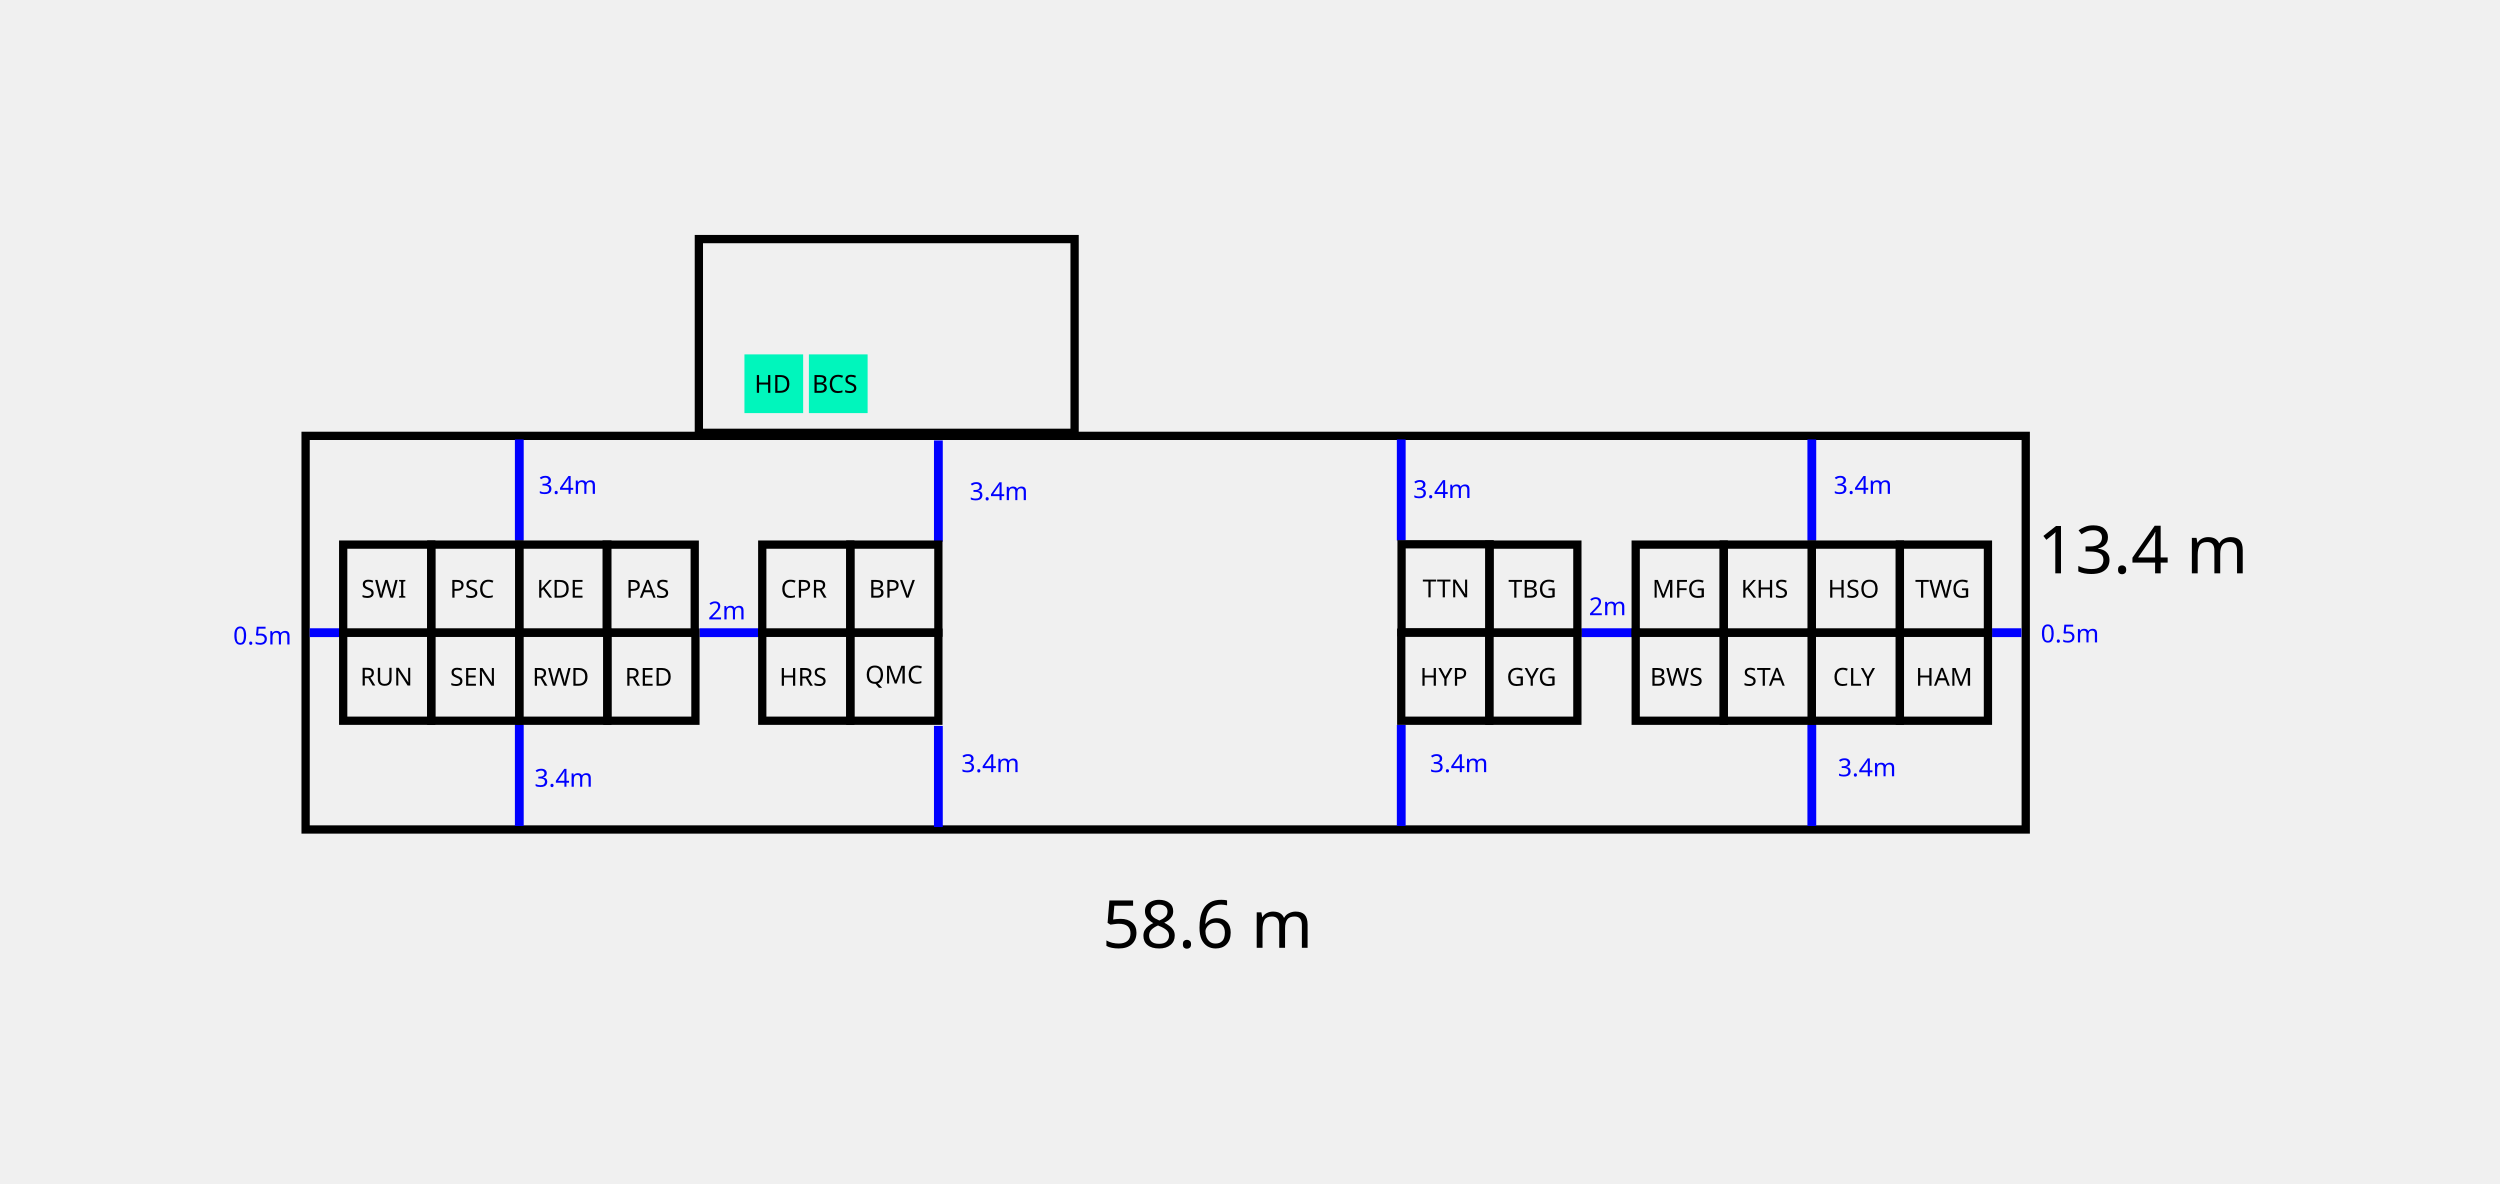
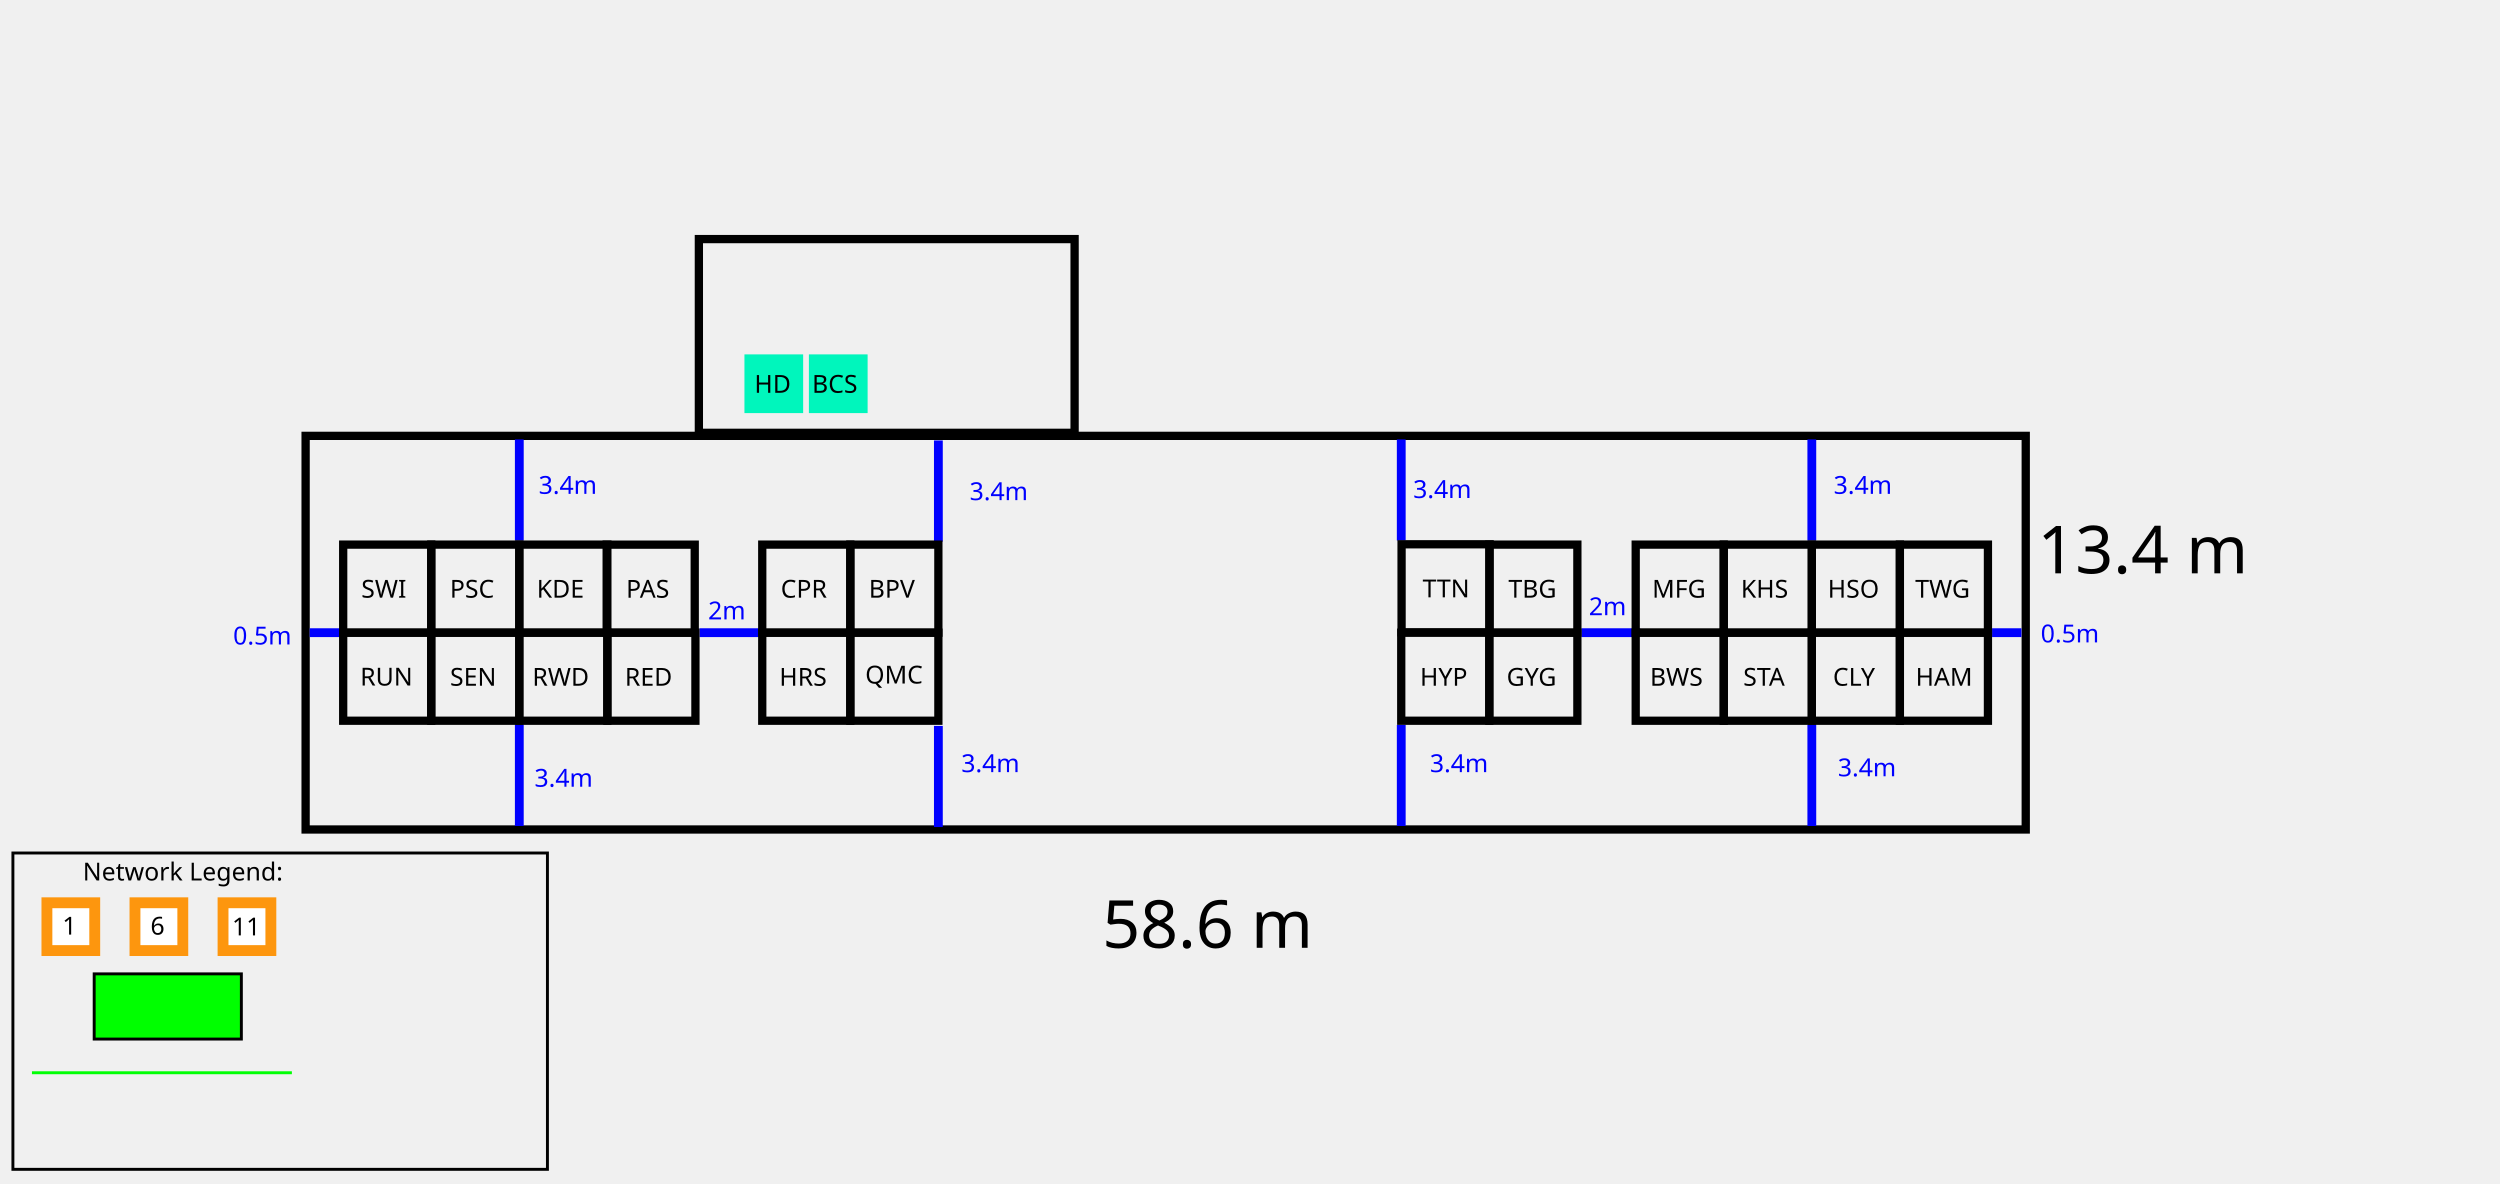
<svg xmlns="http://www.w3.org/2000/svg" width="301.777" height="142.874" id="svg5986" version="1.1">
  <defs id="defs3" />
  <g id="layer1" transform="translate(-91.68062,-328.3211)">
    <rect style="fill:none;stroke:#000000;stroke-opacity:1" id="rect6027" width="207.638" height="47.516" x="128.571" y="380.934" />
    <rect y="357.181" x="176.042" height="23.386" width="45.354" id="rect5056" style="fill:none;stroke:#000000;stroke-opacity:1" />
    <rect y="371.1" x="181.543" height="7.087" width="7.087" id="rect5566" style="fill:#00f6bc;fill-opacity:1;stroke:none" />
    <text id="text5568" y="375.734" x="182.744" style="font-size:3px;font-style:normal;font-weight:normal;line-height:125%;letter-spacing:0px;word-spacing:0px;fill:#000000;fill-opacity:1;stroke:none;font-family:Sans" xml:space="preserve">
      <tspan y="375.734" x="182.744" id="tspan5570">HD</tspan>
    </text>
    <rect style="fill:#00f6bc;fill-opacity:1;stroke:none" id="rect5632" width="7.087" height="7.087" x="189.324" y="371.1" />
    <text id="text5634" y="375.734" x="189.704" style="font-size:3px;font-style:normal;font-weight:normal;line-height:125%;letter-spacing:0px;word-spacing:0px;fill:#000000;fill-opacity:1;stroke:none;font-family:Sans" xml:space="preserve">
      <tspan y="375.734" x="189.704" id="tspan5636">BCS</tspan>
    </text>
    <text id="text7021" y="397.531" x="337.623" style="font-size:3px;font-style:normal;font-weight:normal;line-height:125%;letter-spacing:0px;word-spacing:0px;fill:#000000;fill-opacity:1;stroke:none;font-family:Sans" xml:space="preserve">
      <tspan y="397.531" x="337.623" id="tspan7023" style="font-size:8px">13.4 m</tspan>
    </text>
    <text xml:space="preserve" style="font-size:3px;font-style:normal;font-weight:normal;line-height:125%;letter-spacing:0px;word-spacing:0px;fill:#000000;fill-opacity:1;stroke:none;font-family:Sans" x="224.739" y="442.735" id="text7025">
      <tspan style="font-size:8px" id="tspan7027" x="224.739" y="442.735">58.6 m</tspan>
    </text>
  </g>
  <g id="layer3" style="display:inline">
    <rect transform="translate(-91.68062,-328.3211)" style="fill:#0000ff;fill-opacity:1;stroke:none" id="rect6645" width="7.087" height="1.063" x="176.125" y="404.16" />
    <text transform="translate(-91.68062,-328.3211)" xml:space="preserve" style="font-size:3px;font-style:normal;font-weight:normal;line-height:125%;letter-spacing:0px;word-spacing:0px;fill:#0000ff;fill-opacity:1;stroke:none;font-family:Sans" x="177.155" y="403.087" id="text6969">
      <tspan id="tspan6971" x="177.155" y="403.087">2m</tspan>
    </text>
    <text transform="translate(-91.68062,-328.3211)" xml:space="preserve" style="font-size:3px;font-style:normal;font-weight:normal;line-height:125%;letter-spacing:0px;word-spacing:0px;fill:#0000ff;fill-opacity:1;stroke:none;font-family:Sans" x="156.7" y="387.934" id="text6985">
      <tspan id="tspan6987" x="156.7" y="387.934">3.4m</tspan>
    </text>
    <text transform="translate(-91.68062,-328.3211)" id="text6997" y="423.29" x="156.195" style="font-size:3px;font-style:normal;font-weight:normal;line-height:125%;letter-spacing:0px;word-spacing:0px;fill:#0000ff;fill-opacity:1;stroke:none;font-family:Sans" xml:space="preserve">
      <tspan y="423.29" x="156.195" id="tspan6999">3.4m</tspan>
    </text>
    <rect transform="translate(-91.68062,-328.3211)" y="381.363" x="153.835" height="12.208" width="1.063" id="rect6879" style="fill:#0000ff;fill-opacity:1;fill-rule:nonzero;stroke:none" />
    <rect transform="translate(-91.68062,-328.3211)" style="fill:#0000ff;fill-opacity:1;fill-rule:nonzero;stroke:none" id="rect6881" width="1.063" height="12.208" x="153.835" y="415.821" />
    <rect transform="translate(-91.68062,-328.3211)" style="fill:#0000ff;fill-opacity:1;fill-rule:nonzero;stroke:none" id="rect6851" width="3.543" height="1.063" x="129.064" y="404.16" />
    <text transform="translate(-91.68062,-328.3211)" id="text6981" y="406.117" x="119.829" style="font-size:3px;font-style:normal;font-weight:normal;line-height:125%;letter-spacing:0px;word-spacing:0px;fill:#0000ff;fill-opacity:1;stroke:none;font-family:Sans" xml:space="preserve">
      <tspan y="406.117" x="119.829" id="tspan6983">0.5m</tspan>
    </text>
    <rect transform="translate(-91.68062,-328.3211)" y="415.947" x="204.421" height="12.208" width="1.063" id="rect6959" style="fill:#0000ff;fill-opacity:1;fill-rule:nonzero;stroke:none" />
    <text transform="translate(-91.68062,-328.3211)" xml:space="preserve" style="font-size:3px;font-style:normal;font-weight:normal;line-height:125%;letter-spacing:0px;word-spacing:0px;fill:#0000ff;fill-opacity:1;stroke:none;font-family:Sans" x="207.713" y="421.522" id="text6993">
      <tspan id="tspan6995" x="207.713" y="421.522">3.4m</tspan>
    </text>
    <rect transform="translate(-91.68062,-328.3211)" style="fill:#0000ff;fill-opacity:1;fill-rule:nonzero;stroke:none" id="rect6957" width="1.063" height="12.208" x="204.421" y="381.489" />
    <text transform="translate(-91.68062,-328.3211)" id="text6989" y="388.692" x="208.723" style="font-size:3px;font-style:normal;font-weight:normal;line-height:125%;letter-spacing:0px;word-spacing:0px;fill:#0000ff;fill-opacity:1;stroke:none;font-family:Sans" xml:space="preserve">
      <tspan y="388.692" x="208.723" id="tspan6991">3.4m</tspan>
    </text>
    <text transform="translate(-91.68062,-328.3211)" id="text7013" y="421.522" x="264.281" style="font-size:3px;font-style:normal;font-weight:normal;line-height:125%;letter-spacing:0px;word-spacing:0px;fill:#0000ff;fill-opacity:1;stroke:none;font-family:Sans" xml:space="preserve">
      <tspan y="421.522" x="264.281" id="tspan7015">3.4m</tspan>
    </text>
    <rect transform="translate(-91.68062,-328.3211)" y="415.821" x="260.295" height="12.208" width="1.063" id="rect6963" style="fill:#0000ff;fill-opacity:1;fill-rule:nonzero;stroke:none" />
    <text transform="translate(-91.68062,-328.3211)" xml:space="preserve" style="font-size:3px;font-style:normal;font-weight:normal;line-height:125%;letter-spacing:0px;word-spacing:0px;fill:#0000ff;fill-opacity:1;stroke:none;font-family:Sans" x="262.261" y="388.439" id="text7001">
      <tspan id="tspan7003" x="262.261" y="388.439">3.4m</tspan>
    </text>
    <rect transform="translate(-91.68062,-328.3211)" style="fill:#0000ff;fill-opacity:1;fill-rule:nonzero;stroke:none" id="rect6961" width="1.063" height="12.208" x="260.295" y="381.363" />
    <text transform="translate(-91.68062,-328.3211)" id="text6973" y="402.582" x="283.474" style="font-size:3px;font-style:normal;font-weight:normal;line-height:125%;letter-spacing:0px;word-spacing:0px;fill:#0000ff;fill-opacity:1;stroke:none;font-family:Sans" xml:space="preserve">
      <tspan y="402.582" x="283.474" id="tspan6975">2m</tspan>
    </text>
    <rect transform="translate(-91.68062,-328.3211)" y="404.16" x="282.585" height="1.063" width="7.087" id="rect6713" style="fill:#0000ff;fill-opacity:1;stroke:none" />
    <text transform="translate(-91.68062,-328.3211)" xml:space="preserve" style="font-size:3px;font-style:normal;font-weight:normal;line-height:125%;letter-spacing:0px;word-spacing:0px;fill:#0000ff;fill-opacity:1;stroke:none;font-family:Sans" x="313.526" y="422.027" id="text7009">
      <tspan id="tspan7011" x="313.526" y="422.027">3.4m</tspan>
    </text>
    <rect transform="translate(-91.68062,-328.3211)" style="fill:#0000ff;fill-opacity:1;fill-rule:nonzero;stroke:none" id="rect6967" width="1.063" height="12.208" x="309.855" y="415.821" />
    <rect transform="translate(-91.68062,-328.3211)" y="381.363" x="309.855" height="12.208" width="1.063" id="rect6965" style="fill:#0000ff;fill-opacity:1;fill-rule:nonzero;stroke:none" />
    <text transform="translate(-91.68062,-328.3211)" id="text7005" y="387.934" x="313.021" style="font-size:3px;font-style:normal;font-weight:normal;line-height:125%;letter-spacing:0px;word-spacing:0px;fill:#0000ff;fill-opacity:1;stroke:none;font-family:Sans" xml:space="preserve">
      <tspan y="387.934" x="313.021" id="tspan7007">3.4m</tspan>
    </text>
    <rect transform="translate(-91.68062,-328.3211)" y="404.16" x="332.146" height="1.063" width="3.543" id="rect6906" style="fill:#0000ff;fill-opacity:1;fill-rule:nonzero;stroke:none" />
    <text transform="translate(-91.68062,-328.3211)" xml:space="preserve" style="font-size:3px;font-style:normal;font-weight:normal;line-height:125%;letter-spacing:0px;word-spacing:0px;fill:#0000ff;fill-opacity:1;stroke:none;font-family:Sans" x="338.022" y="405.865" id="text6977">
      <tspan id="tspan6979" x="338.022" y="405.865">0.5m</tspan>
    </text>
  </g>
  <g id="layer2" style="display:inline">
    <rect transform="translate(-91.68062,-328.3211)" y="394.067" x="164.912" height="10.63" width="10.63" id="rect6707" style="fill:none;stroke:#000000;stroke-width:0.999;stroke-linecap:butt;stroke-miterlimit:4;stroke-opacity:1;stroke-dasharray:none" />
    <rect transform="translate(-91.68062,-328.3211)" style="fill:none;stroke:#000000;stroke-width:0.999;stroke-linecap:butt;stroke-miterlimit:4;stroke-opacity:1;stroke-dasharray:none" id="rect6641" width="10.63" height="10.63" x="154.366" y="394.062" />
    <rect transform="translate(-91.68062,-328.3211)" style="fill:none;stroke:#000000;stroke-width:0.999;stroke-linecap:butt;stroke-miterlimit:4;stroke-opacity:1;stroke-dasharray:none" id="rect6635" width="10.63" height="10.63" x="164.996" y="404.691" />
    <rect transform="translate(-91.68062,-328.3211)" y="404.691" x="154.366" height="10.63" width="10.63" id="rect6633" style="fill:none;stroke:#000000;stroke-width:0.999;stroke-linecap:butt;stroke-miterlimit:4;stroke-opacity:1;stroke-dasharray:none" />
    <text transform="translate(-91.68062,-328.3211)" xml:space="preserve" style="font-size:3px;font-style:normal;font-weight:normal;line-height:125%;letter-spacing:0px;word-spacing:0px;fill:#000000;fill-opacity:1;stroke:none;font-family:Sans" x="156.469" y="400.467" id="text6739">
      <tspan id="tspan6741" x="156.469" y="400.467">KDE</tspan>
    </text>
    <text transform="translate(-91.68062,-328.3211)" xml:space="preserve" style="font-size:3px;font-style:normal;font-weight:normal;line-height:125%;letter-spacing:0px;word-spacing:0px;fill:#000000;fill-opacity:1;stroke:none;font-family:Sans" x="155.941" y="411.097" id="text6755">
      <tspan id="tspan6757" x="155.941" y="411.097">RWD</tspan>
    </text>
    <text transform="translate(-91.68062,-328.3211)" xml:space="preserve" style="font-size:3px;font-style:normal;font-weight:normal;line-height:125%;letter-spacing:0px;word-spacing:0px;fill:#000000;fill-opacity:1;stroke:none;font-family:Sans" x="167.104" y="411.097" id="text6759">
      <tspan id="tspan6761" x="167.104" y="411.097">RED</tspan>
    </text>
    <text transform="translate(-91.68062,-328.3211)" xml:space="preserve" style="font-size:3px;font-style:normal;font-weight:normal;line-height:125%;letter-spacing:0px;word-spacing:0px;fill:#000000;fill-opacity:1;stroke:none;font-family:Sans" x="167.252" y="400.472" id="text6795">
      <tspan id="tspan6797" x="167.252" y="400.472">PAS</tspan>
    </text>
    <rect transform="translate(-91.68062,-328.3211)" style="fill:none;stroke:#000000;stroke-width:0.999;stroke-linecap:butt;stroke-miterlimit:4;stroke-opacity:1;stroke-dasharray:none" id="rect6639" width="10.63" height="10.63" x="143.736" y="394.062" />
    <rect transform="translate(-91.68062,-328.3211)" y="404.691" x="143.736" height="10.63" width="10.63" id="rect6631" style="fill:none;stroke:#000000;stroke-width:0.999;stroke-linecap:butt;stroke-miterlimit:4;stroke-opacity:1;stroke-dasharray:none" />
    <text transform="translate(-91.68062,-328.3211)" xml:space="preserve" style="font-size:3px;font-style:normal;font-weight:normal;line-height:125%;letter-spacing:0px;word-spacing:0px;fill:#000000;fill-opacity:1;stroke:none;font-family:Sans" x="146" y="411.097" id="text6751">
      <tspan id="tspan6753" x="146" y="411.097">SEN</tspan>
    </text>
    <text transform="translate(-91.68062,-328.3211)" xml:space="preserve" style="font-size:3px;font-style:normal;font-weight:normal;line-height:125%;letter-spacing:0px;word-spacing:0px;fill:#000000;fill-opacity:1;stroke:none;font-family:Sans" x="145.985" y="400.467" id="text6735">
      <tspan id="tspan6737" x="145.985" y="400.467">PSC</tspan>
    </text>
    <rect transform="translate(-91.68062,-328.3211)" y="394.062" x="133.107" height="10.63" width="10.63" id="rect6637" style="fill:none;stroke:#000000;stroke-width:0.999;stroke-linecap:butt;stroke-miterlimit:4;stroke-opacity:1;stroke-dasharray:none" />
    <text transform="translate(-91.68062,-328.3211)" xml:space="preserve" style="font-size:3px;font-style:normal;font-weight:normal;line-height:125%;letter-spacing:0px;word-spacing:0px;fill:#000000;fill-opacity:1;stroke:none;font-family:Sans" x="135.155" y="411.074" id="text6747">
      <tspan id="tspan6749" x="135.155" y="411.074">RUN</tspan>
    </text>
    <rect transform="translate(-91.68062,-328.3211)" style="fill:none;stroke:#000000;stroke-width:0.999;stroke-linecap:butt;stroke-miterlimit:4;stroke-opacity:1;stroke-dasharray:none" id="rect6629" width="10.63" height="10.63" x="133.107" y="404.691" />
    <text transform="translate(-91.68062,-328.3211)" xml:space="preserve" style="font-size:8px;font-style:normal;font-weight:normal;line-height:125%;letter-spacing:0px;word-spacing:0px;fill:#000000;fill-opacity:1;stroke:none;font-family:Sans" x="135.285" y="400.467" id="text6731">
      <tspan id="tspan6733" x="135.285" y="400.467" style="font-size:3px">SWI</tspan>
    </text>
    <rect transform="translate(-91.68062,-328.3211)" y="394.062" x="194.322" height="10.63" width="10.63" id="rect6657" style="fill:none;stroke:#000000;stroke-width:0.999;stroke-linecap:butt;stroke-miterlimit:4;stroke-opacity:1;stroke-dasharray:none" />
    <rect transform="translate(-91.68062,-328.3211)" style="fill:none;stroke:#000000;stroke-width:0.999;stroke-linecap:butt;stroke-miterlimit:4;stroke-opacity:1;stroke-dasharray:none" id="rect6655" width="10.63" height="10.63" x="183.693" y="394.062" />
    <rect transform="translate(-91.68062,-328.3211)" style="fill:none;stroke:#000000;stroke-width:0.999;stroke-linecap:butt;stroke-miterlimit:4;stroke-opacity:1;stroke-dasharray:none" id="rect6649" width="10.63" height="10.63" x="194.322" y="404.691" />
    <rect transform="translate(-91.68062,-328.3211)" y="404.691" x="183.693" height="10.63" width="10.63" id="rect6647" style="fill:none;stroke:#000000;stroke-width:0.999;stroke-linecap:butt;stroke-miterlimit:4;stroke-opacity:1;stroke-dasharray:none" />
    <text transform="translate(-91.68062,-328.3211)" xml:space="preserve" style="font-size:3px;font-style:normal;font-weight:normal;line-height:125%;letter-spacing:0px;word-spacing:0px;fill:#000000;fill-opacity:1;stroke:none;font-family:Sans" x="185.921" y="400.467" id="text6763">
      <tspan id="tspan6765" x="185.921" y="400.467">CPR</tspan>
    </text>
    <text transform="translate(-91.68062,-328.3211)" xml:space="preserve" style="font-size:3px;font-style:normal;font-weight:normal;line-height:125%;letter-spacing:0px;word-spacing:0px;fill:#000000;fill-opacity:1;stroke:none;font-family:Sans" x="196.551" y="400.467" id="text6767">
      <tspan id="tspan6769" x="196.551" y="400.467">BPV</tspan>
    </text>
    <text transform="translate(-91.68062,-328.3211)" xml:space="preserve" style="font-size:3px;font-style:normal;font-weight:normal;line-height:125%;letter-spacing:0px;word-spacing:0px;fill:#000000;fill-opacity:1;stroke:none;font-family:Sans" x="185.751" y="411.097" id="text6775">
      <tspan id="tspan6777" x="185.751" y="411.097">HRS</tspan>
    </text>
    <text transform="translate(-91.68062,-328.3211)" xml:space="preserve" style="font-size:3px;font-style:normal;font-weight:normal;line-height:125%;letter-spacing:0px;word-spacing:0px;fill:#000000;fill-opacity:1;stroke:none;font-family:Sans" x="196.118" y="410.832" id="text6779">
      <tspan id="tspan6781" x="196.118" y="410.832">QMC</tspan>
    </text>
    <rect transform="translate(-91.68062,-328.3211)" style="fill:none;stroke:#000000;stroke-width:0.999;stroke-linecap:butt;stroke-miterlimit:4;stroke-opacity:1;stroke-dasharray:none" id="rect6699" width="10.63" height="10.63" x="260.866" y="394.022" />
    <rect transform="translate(-91.68062,-328.3211)" style="fill:none;stroke:#000000;stroke-width:0.999;stroke-linecap:butt;stroke-miterlimit:4;stroke-opacity:1;stroke-dasharray:none" id="rect6701" width="10.63" height="10.63" x="260.826" y="404.691" />
    <rect transform="translate(-91.68062,-328.3211)" y="404.691" x="271.456" height="10.63" width="10.63" id="rect6703" style="fill:none;stroke:#000000;stroke-width:0.999;stroke-linecap:butt;stroke-miterlimit:4;stroke-opacity:1;stroke-dasharray:none" />
    <rect transform="translate(-91.68062,-328.3211)" style="fill:none;stroke:#000000;stroke-width:0.999;stroke-linecap:butt;stroke-miterlimit:4;stroke-opacity:1;stroke-dasharray:none" id="rect6711" width="10.63" height="10.63" x="271.456" y="394.062" />
    <text transform="translate(-91.68062,-328.3211)" xml:space="preserve" style="font-size:3px;font-style:normal;font-weight:normal;line-height:125%;letter-spacing:0px;word-spacing:0px;fill:#000000;fill-opacity:1;stroke:none;font-family:Sans" x="273.76" y="400.466" id="text6803">
      <tspan id="tspan6805" x="273.76" y="400.466">TBG</tspan>
    </text>
    <text transform="translate(-91.68062,-328.3211)" xml:space="preserve" style="font-size:3px;font-style:normal;font-weight:normal;line-height:125%;letter-spacing:0px;word-spacing:0px;fill:#000000;fill-opacity:1;stroke:none;font-family:Sans" x="263.401" y="400.427" id="text6807">
      <tspan id="tspan6809" x="263.401" y="400.427">TTN</tspan>
    </text>
    <text transform="translate(-91.68062,-328.3211)" xml:space="preserve" style="font-size:3px;font-style:normal;font-weight:normal;line-height:125%;letter-spacing:0px;word-spacing:0px;fill:#000000;fill-opacity:1;stroke:none;font-family:Sans" x="263.084" y="411.097" id="text6811">
      <tspan id="tspan6813" x="263.084" y="411.097">HYP</tspan>
    </text>
    <text transform="translate(-91.68062,-328.3211)" xml:space="preserve" style="font-size:3px;font-style:normal;font-weight:normal;line-height:125%;letter-spacing:0px;word-spacing:0px;fill:#000000;fill-opacity:1;stroke:none;font-family:Sans" x="273.544" y="411.096" id="text6815">
      <tspan id="tspan6817" x="273.544" y="411.096">GYG</tspan>
    </text>
    <g id="g6908" transform="translate(-92.12243,-328.6223)">
      <rect y="404.993" x="289.569" height="10.63" width="10.63" id="rect6715" style="fill:none;stroke:#000000;stroke-width:0.999;stroke-linecap:butt;stroke-miterlimit:4;stroke-opacity:1;stroke-dasharray:none" />
      <rect style="fill:none;stroke:#000000;stroke-width:0.999;stroke-linecap:butt;stroke-miterlimit:4;stroke-opacity:1;stroke-dasharray:none" id="rect6717" width="10.63" height="10.63" x="300.199" y="404.993" />
      <rect style="fill:none;stroke:#000000;stroke-width:0.999;stroke-linecap:butt;stroke-miterlimit:4;stroke-opacity:1;stroke-dasharray:none" id="rect6719" width="10.63" height="10.63" x="310.829" y="404.993" />
      <rect y="404.993" x="321.458" height="10.63" width="10.63" id="rect6721" style="fill:none;stroke:#000000;stroke-width:0.999;stroke-linecap:butt;stroke-miterlimit:4;stroke-opacity:1;stroke-dasharray:none" />
      <rect style="fill:none;stroke:#000000;stroke-width:0.999;stroke-linecap:butt;stroke-miterlimit:4;stroke-opacity:1;stroke-dasharray:none" id="rect6723" width="10.63" height="10.63" x="289.569" y="394.363" />
      <rect y="394.363" x="300.199" height="10.63" width="10.63" id="rect6725" style="fill:none;stroke:#000000;stroke-width:0.999;stroke-linecap:butt;stroke-miterlimit:4;stroke-opacity:1;stroke-dasharray:none" />
      <rect y="394.363" x="310.829" height="10.63" width="10.63" id="rect6727" style="fill:none;stroke:#000000;stroke-width:0.999;stroke-linecap:butt;stroke-miterlimit:4;stroke-opacity:1;stroke-dasharray:none" />
      <rect style="fill:none;stroke:#000000;stroke-width:0.999;stroke-linecap:butt;stroke-miterlimit:4;stroke-opacity:1;stroke-dasharray:none" id="rect6729" width="10.63" height="10.63" x="321.458" y="394.363" />
      <text id="text6819" y="400.767" x="291.555" style="font-size:3px;font-style:normal;font-weight:normal;line-height:125%;letter-spacing:0px;word-spacing:0px;fill:#000000;fill-opacity:1;stroke:none;font-family:Sans" xml:space="preserve">
        <tspan y="400.767" x="291.555" id="tspan6821">MFG</tspan>
      </text>
      <text id="text6823" y="400.768" x="302.257" style="font-size:3px;font-style:normal;font-weight:normal;line-height:125%;letter-spacing:0px;word-spacing:0px;fill:#000000;fill-opacity:1;stroke:none;font-family:Sans" xml:space="preserve">
        <tspan y="400.768" x="302.257" id="tspan6825">KHS</tspan>
      </text>
      <text id="text6827" y="400.768" x="312.747" style="font-size:3px;font-style:normal;font-weight:normal;line-height:125%;letter-spacing:0px;word-spacing:0px;fill:#000000;fill-opacity:1;stroke:none;font-family:Sans" xml:space="preserve">
        <tspan y="400.768" x="312.747" id="tspan6829">HSO</tspan>
      </text>
      <text id="text6831" y="400.767" x="323.309" style="font-size:3px;font-style:normal;font-weight:normal;line-height:125%;letter-spacing:0px;word-spacing:0px;fill:#000000;fill-opacity:1;stroke:none;font-family:Sans" xml:space="preserve">
        <tspan y="400.767" x="323.309" id="tspan6833">TWG</tspan>
      </text>
      <text id="text6835" y="411.398" x="291.288" style="font-size:3px;font-style:normal;font-weight:normal;line-height:125%;letter-spacing:0px;word-spacing:0px;fill:#000000;fill-opacity:1;stroke:none;font-family:Sans" xml:space="preserve">
        <tspan y="411.398" x="291.288" id="tspan6837">BWS</tspan>
      </text>
      <text id="text6839" y="411.398" x="302.546" style="font-size:3px;font-style:normal;font-weight:normal;line-height:125%;letter-spacing:0px;word-spacing:0px;fill:#000000;fill-opacity:1;stroke:none;font-family:Sans" xml:space="preserve">
        <tspan y="411.398" x="302.546" id="tspan6841">STA</tspan>
      </text>
      <text id="text6843" y="411.398" x="313.374" style="font-size:3px;font-style:normal;font-weight:normal;line-height:125%;letter-spacing:0px;word-spacing:0px;fill:#000000;fill-opacity:1;stroke:none;font-family:Sans" xml:space="preserve">
        <tspan y="411.398" x="313.374" id="tspan6845">CLY</tspan>
      </text>
      <text id="text6847" y="411.398" x="323.356" style="font-size:3px;font-style:normal;font-weight:normal;line-height:125%;letter-spacing:0px;word-spacing:0px;fill:#000000;fill-opacity:1;stroke:none;font-family:Sans" xml:space="preserve">
        <tspan y="411.398" x="323.356" id="tspan6849">HAM</tspan>
      </text>
    </g>
  </g>
+   <g id="layer4">
+     <text xml:space="preserve" style="font-size:2px;font-style:normal;font-weight:normal;line-height:125%;letter-spacing:0px;word-spacing:0px;fill:#000000;fill-opacity:1;stroke:none;display:inline;font-family:Sans" x="9.987" y="106.283" id="text3197">
+       <tspan id="tspan3199" x="9.987" y="106.283" style="font-size:3px">Network Legend:</tspan>
+     </text>
+     <rect style="fill:#ffffff;fill-opacity:1;stroke:#fd960e;stroke-width:1.313;stroke-linecap:round;stroke-linejoin:miter;stroke-miterlimit:4;stroke-opacity:1;stroke-dasharray:none;stroke-dashoffset:0;display:inline" id="rect3975" width="5.773" height="5.773" x="16.293" y="108.973" />
+     <text xml:space="preserve" style="font-size:3px;font-style:normal;font-weight:normal;line-height:125%;letter-spacing:0px;word-spacing:0px;fill:#000000;fill-opacity:1;stroke:none;display:inline;font-family:Sans" x="18.158" y="112.819" id="text3993">
+       <tspan id="tspan3995" x="18.158" y="112.819">6</tspan>
+     </text>
+     <rect style="fill:#ffffff;fill-opacity:1;stroke:#fd960e;stroke-width:1.313;stroke-linecap:round;stroke-linejoin:miter;stroke-miterlimit:4;stroke-opacity:1;stroke-dasharray:none;stroke-dashoffset:0;display:inline" id="rect3975-0" width="5.773" height="5.773" x="5.663" y="108.973" />
+     <text xml:space="preserve" style="font-size:3px;font-style:normal;font-weight:normal;line-height:125%;letter-spacing:0px;word-spacing:0px;fill:#000000;fill-opacity:1;stroke:none;display:inline;font-family:Sans" x="7.528" y="112.819" id="text3993-7">
+       <tspan id="tspan3995-3" x="7.528" y="112.819">1</tspan>
+     </text>
+     <rect style="fill:#ffffff;fill-opacity:1;stroke:#fd960e;stroke-width:1.313;stroke-linecap:round;stroke-linejoin:miter;stroke-miterlimit:4;stroke-opacity:1;stroke-dasharray:none;stroke-dashoffset:0;display:inline" id="rect3975-7" width="5.773" height="5.773" x="26.923" y="108.973" />
+     <text xml:space="preserve" style="font-size:3px;font-style:normal;font-weight:normal;line-height:125%;letter-spacing:0px;word-spacing:0px;fill:#000000;fill-opacity:1;stroke:none;display:inline;font-family:Sans" x="28.007" y="112.913" id="text3993-6">
+       <tspan id="tspan3995-9" x="28.007" y="112.913">11</tspan>
+     </text>
+     <rect style="fill:#00ff00;fill-opacity:1;stroke:#000000;stroke-width:0.354;stroke-linecap:round;stroke-linejoin:miter;stroke-miterlimit:4;stroke-opacity:1;stroke-dasharray:none;stroke-dashoffset:0;display:inline" id="rect4047" width="17.766" height="7.867" x="11.369" y="117.559" />
+     <path style="fill:#00ffff;stroke:#00ff04;stroke-width:0.354;stroke-linecap:butt;stroke-linejoin:miter;stroke-miterlimit:5.2;stroke-opacity:1;stroke-dasharray:none;display:inline" d="m 3.856,129.492 31.378,0" id="path4049" />
+     <flowRoot xml:space="preserve" id="flowRoot4051" style="font-size:3px;font-style:normal;font-weight:normal;text-align:center;line-height:125%;letter-spacing:0px;word-spacing:0px;text-anchor:middle;fill:#000000;fill-opacity:1;stroke:none;display:inline;font-family:Sans" transform="translate(-5.424517,-32.67748)">
+       <flowRegion id="flowRegion4053">
+         <rect id="rect4055" width="23.865" height="7.778" x="45.343" y="140.249" style="font-size:3px;text-align:center;text-anchor:middle" />
+       </flowRegion>
+       <flowPara id="flowPara4057">Access point</flowPara>
+       <flowPara id="flowPara4059">(with channel)</flowPara>
+     </flowRoot>
+     <flowRoot xml:space="preserve" id="flowRoot4077" style="font-size:2px;font-style:normal;font-weight:normal;line-height:125%;letter-spacing:0px;word-spacing:0px;fill:#000000;fill-opacity:1;stroke:none;display:inline;font-family:Sans" transform="translate(-3.562608,-28.61161)">
+       <flowRegion id="flowRegion4079">
+         <rect id="rect4081" width="16.617" height="8.043" x="44.725" y="147.939" />
+       </flowRegion>
+       <flowPara id="flowPara4083" style="font-size:3px">Router</flowPara>
+     </flowRoot>
+     <flowRoot xml:space="preserve" id="flowRoot4085" style="font-size:2px;font-style:normal;font-weight:normal;line-height:125%;letter-spacing:0px;word-spacing:0px;fill:#000000;fill-opacity:1;stroke:none;display:inline;font-family:Sans" transform="translate(-6.500108,-30.23553)">
+       <flowRegion id="flowRegion4087">
+         <rect id="rect4089" width="23.158" height="6.276" x="47.641" y="158.015" />
+       </flowRegion>
+       <flowPara id="flowPara4091" style="font-size:3px">Network link</flowPara>
+     </flowRoot>
+     <flowRoot xml:space="preserve" id="flowRoot4095" style="font-size:2px;font-style:normal;font-weight:normal;text-align:center;line-height:125%;letter-spacing:0px;word-spacing:0px;text-anchor:middle;fill:#000000;fill-opacity:1;stroke:none;display:inline;font-family:Sans" transform="translate(-15.76595,-25.26326)">
+       <flowRegion id="flowRegion4097">
+         <rect id="rect4099" width="46.139" height="10.43" x="20.506" y="158.28" style="text-align:center;text-anchor:middle" />
+       </flowRegion>
+       <flowPara id="flowPara4101" style="font-size:3px;text-align:center;text-anchor:middle">APs with more than one network link require switches</flowPara>
+     </flowRoot>
+     <rect style="fill:none;stroke:#000000;stroke-width:0.354;stroke-linecap:round;stroke-linejoin:miter;stroke-miterlimit:4;stroke-opacity:1;stroke-dasharray:none;stroke-dashoffset:0;display:inline" id="rect4105" width="64.523" height="38.184" x="1.558" y="102.965" />
+   </g>
</svg>
